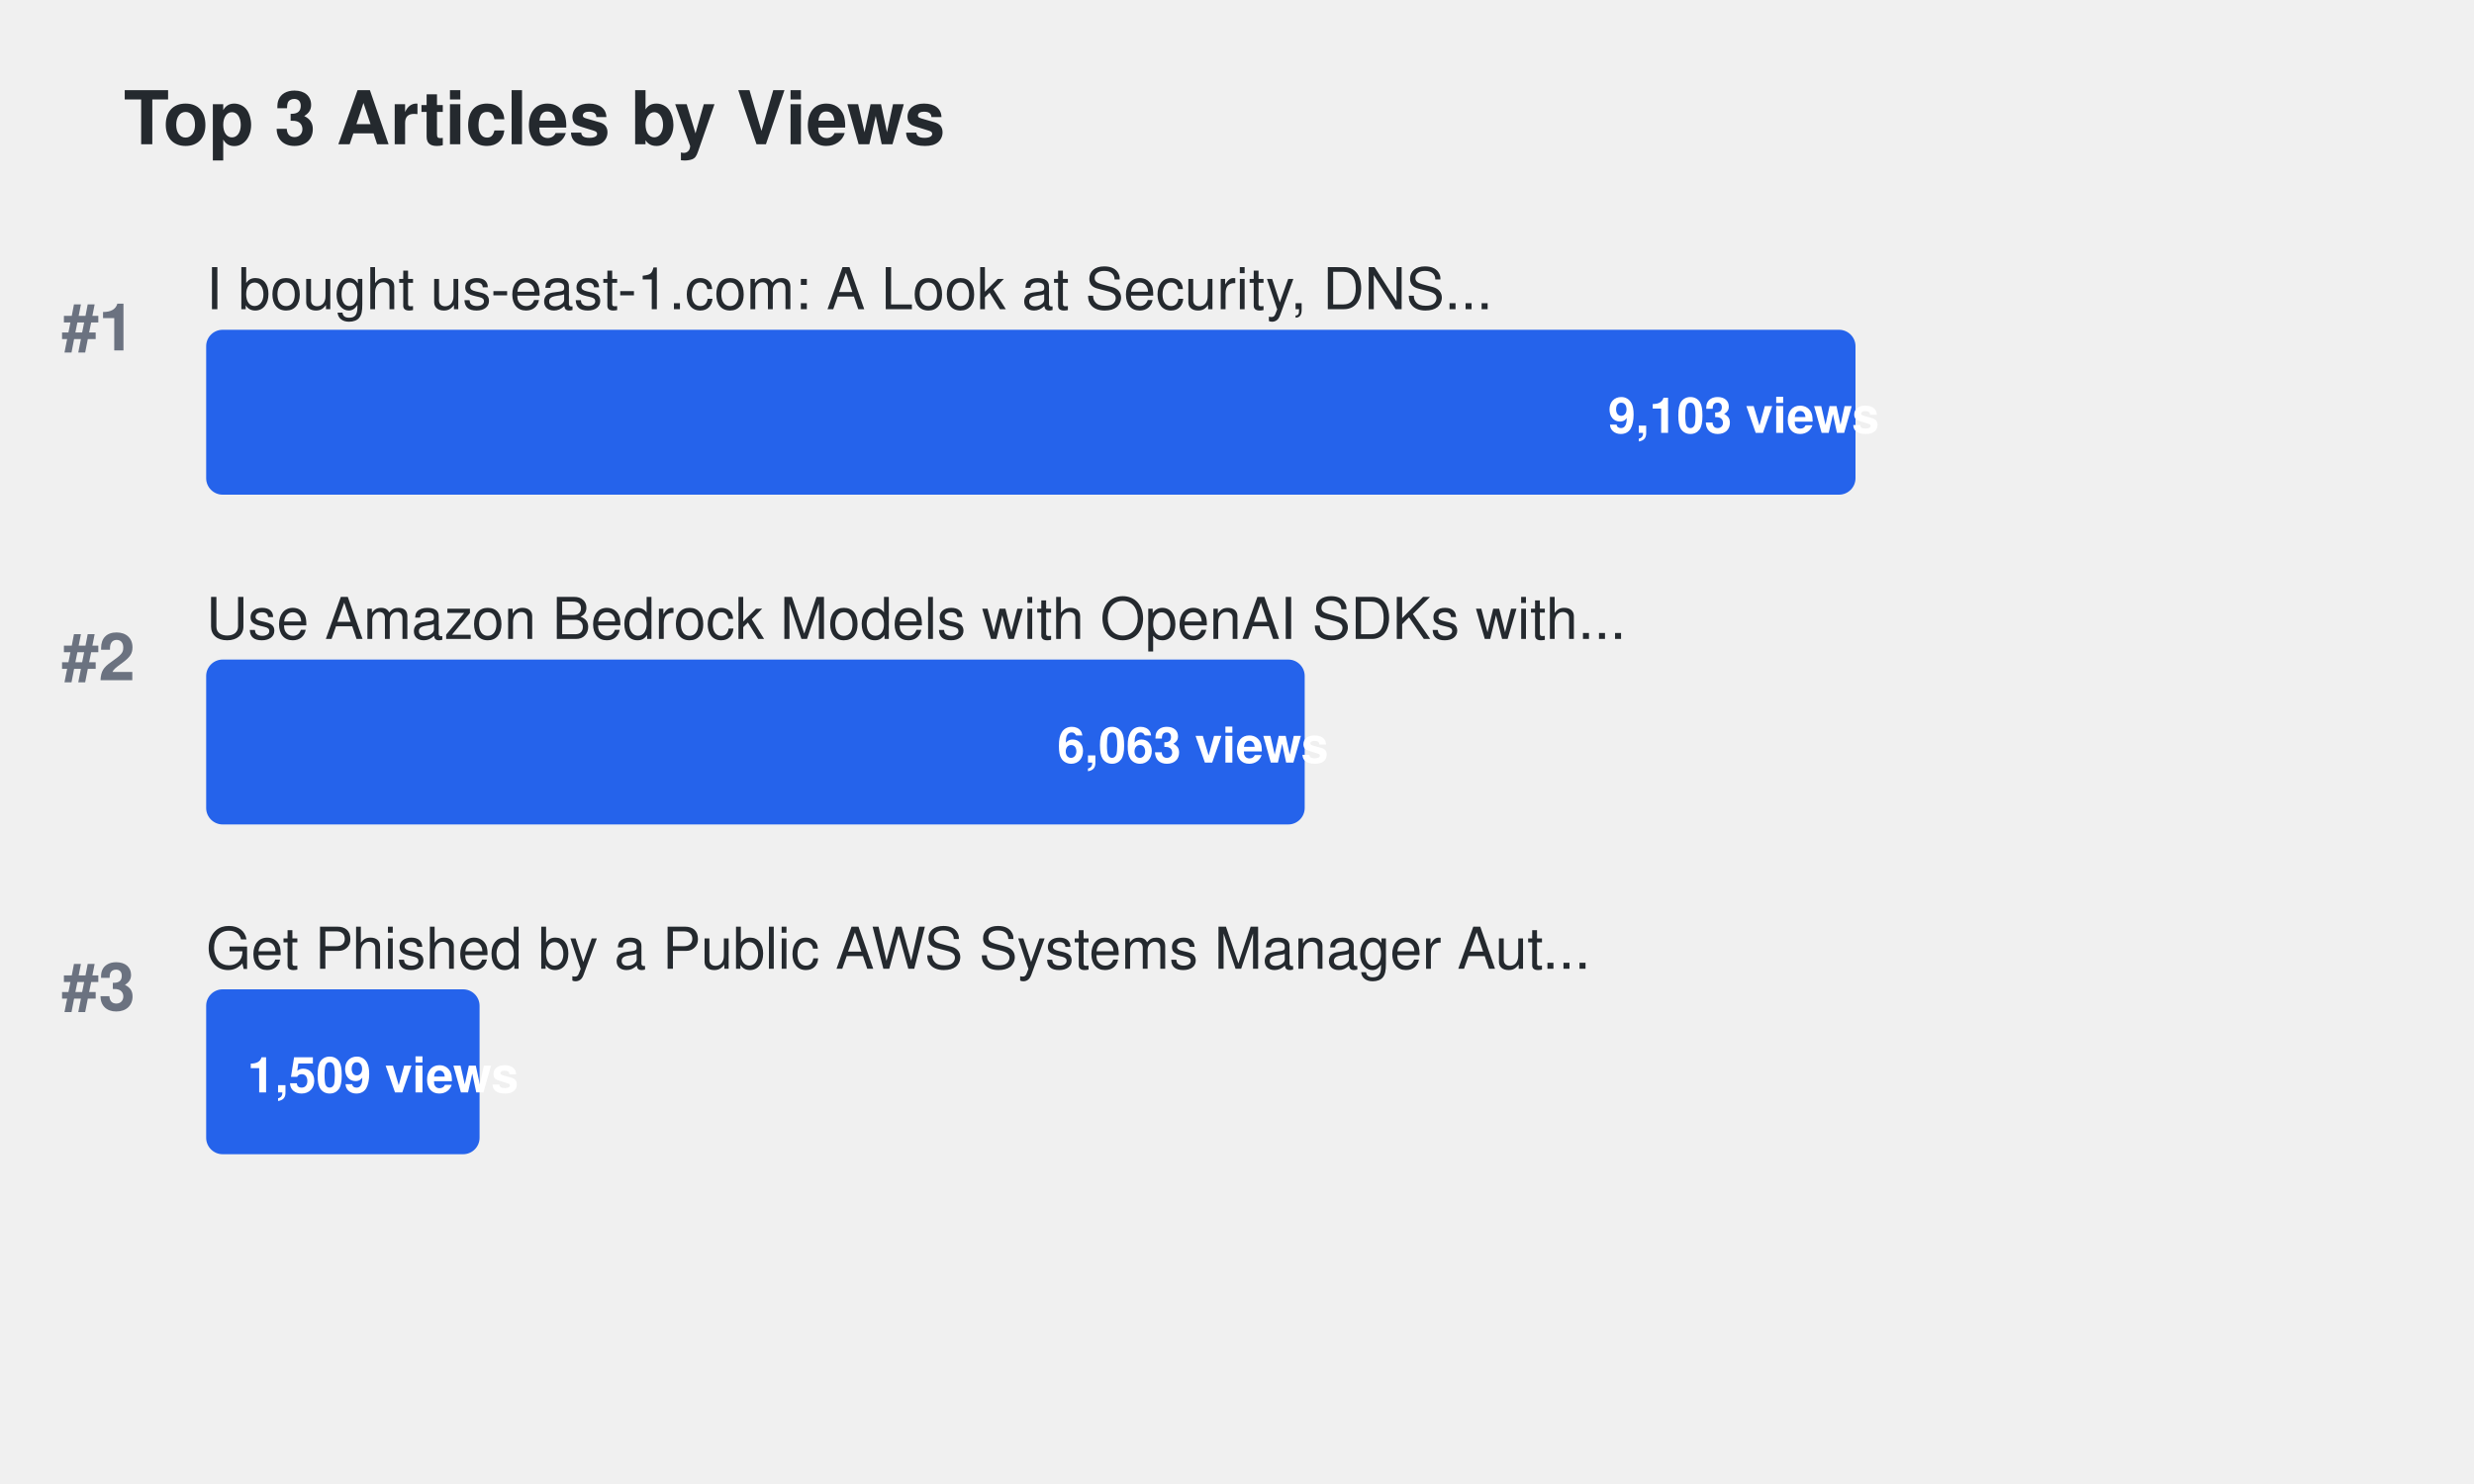
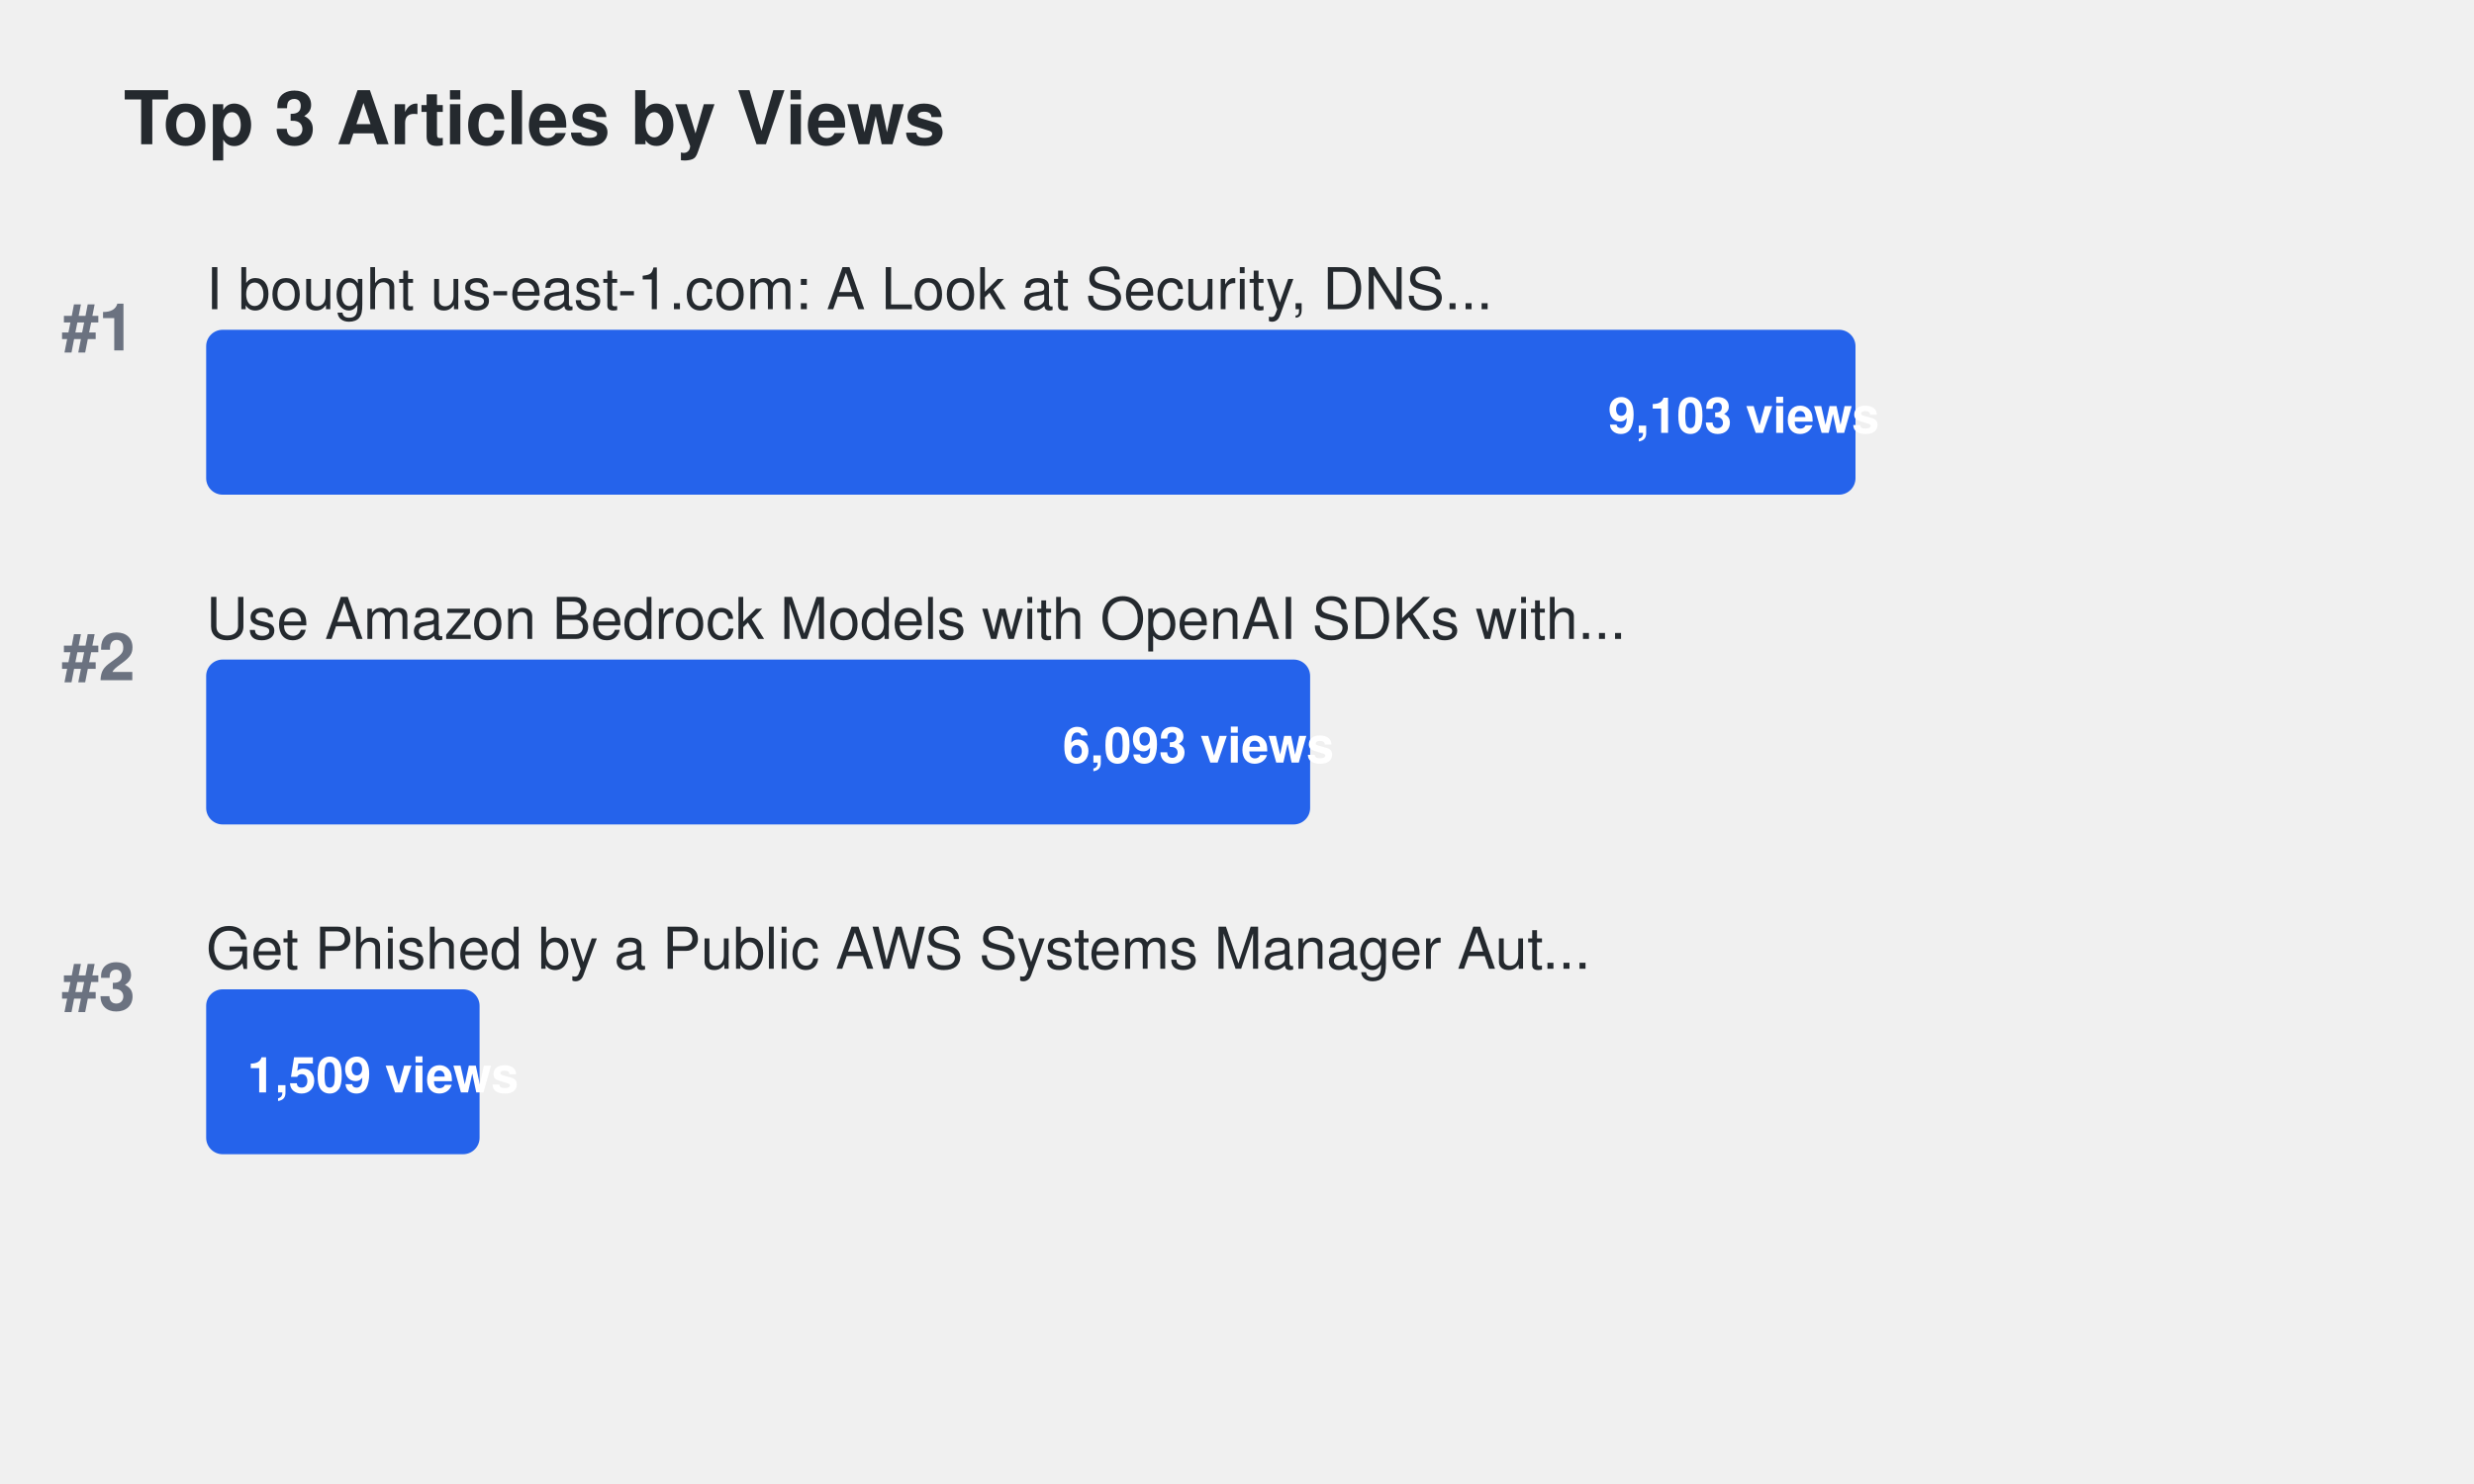
<svg xmlns="http://www.w3.org/2000/svg" width="600" height="360">
  <defs>
    <style>
.title { font-family: -apple-system, BlinkMacSystemFont, "Segoe UI", Helvetica, Arial, sans-serif; font-size: 18px; font-weight: 600; fill: #24292e; }
.article-title { font-family: -apple-system, BlinkMacSystemFont, "Segoe UI", Helvetica, Arial, sans-serif; font-size: 14px; font-weight: 500; fill: #24292e; }
.metric-value { font-family: -apple-system, BlinkMacSystemFont, "Segoe UI", Helvetica, Arial, sans-serif; font-size: 12px; font-weight: 600; fill: #ffffff; }
.rank { font-family: -apple-system, BlinkMacSystemFont, "Segoe UI", Helvetica, Arial, sans-serif; font-size: 16px; font-weight: 700; fill: #6b7280; }
.bar { rx: 4; ry: 4; }
.bar:hover { opacity: 0.8; cursor: pointer; }
a { text-decoration: none; }
a:hover .article-title { fill: #0969da; text-decoration: underline; }
a:hover .bar { opacity: 0.9; }
</style>
  </defs>
  <text x="30" y="35" class="title">Top 3 Articles by Views</text>
  <text x="15" y="85" class="rank">#1</text>
  <a href="https://dev.to/aws-builders/i-bought-us-east-1com-a-look-at-security-dns-traffic-and-protecting-aws-users-15ng" target="_blank">
    <text x="50" y="75" class="article-title">I bought us-east-1.com: A Look at Security, DNS...</text>
    <rect x="50" y="80" width="400.0" height="40" fill="#2563eb" class="bar">
</rect>
    <text x="390.0" y="105" class="metric-value" fill="#ffffff">9,103 views</text>
  </a>
  <text x="15" y="165" class="rank">#2</text>
  <a href="https://dev.to/aws-builders/use-amazon-bedrock-models-via-an-openai-api-compatible-serverless-endpoint-now-without-fixed-cost-5hf5" target="_blank">
    <text x="50" y="155" class="article-title">Use Amazon Bedrock Models with OpenAI SDKs with...</text>
-     <rect x="50" y="160" width="266.418" height="40" fill="#2563eb" class="bar">
+     <rect x="50" y="160" width="267.736" height="40" fill="#2563eb" class="bar">
</rect>
-     <text x="256.418" y="185" class="metric-value" fill="#ffffff">6,063 views</text>
+     <text x="257.736" y="185" class="metric-value" fill="#ffffff">6,093 views</text>
  </a>
  <text x="15" y="245" class="rank">#3</text>
  <a href="https://dev.to/aws-builders/get-phished-by-a-public-aws-systems-manager-automation-document-2die" target="_blank">
    <text x="50" y="235" class="article-title">Get Phished by a Public AWS Systems Manager Aut...</text>
    <rect x="50" y="240" width="66.308" height="40" fill="#2563eb" class="bar">
</rect>
    <text x="60" y="265" class="metric-value" fill="#24292e">1,509 views</text>
  </a>
</svg>
